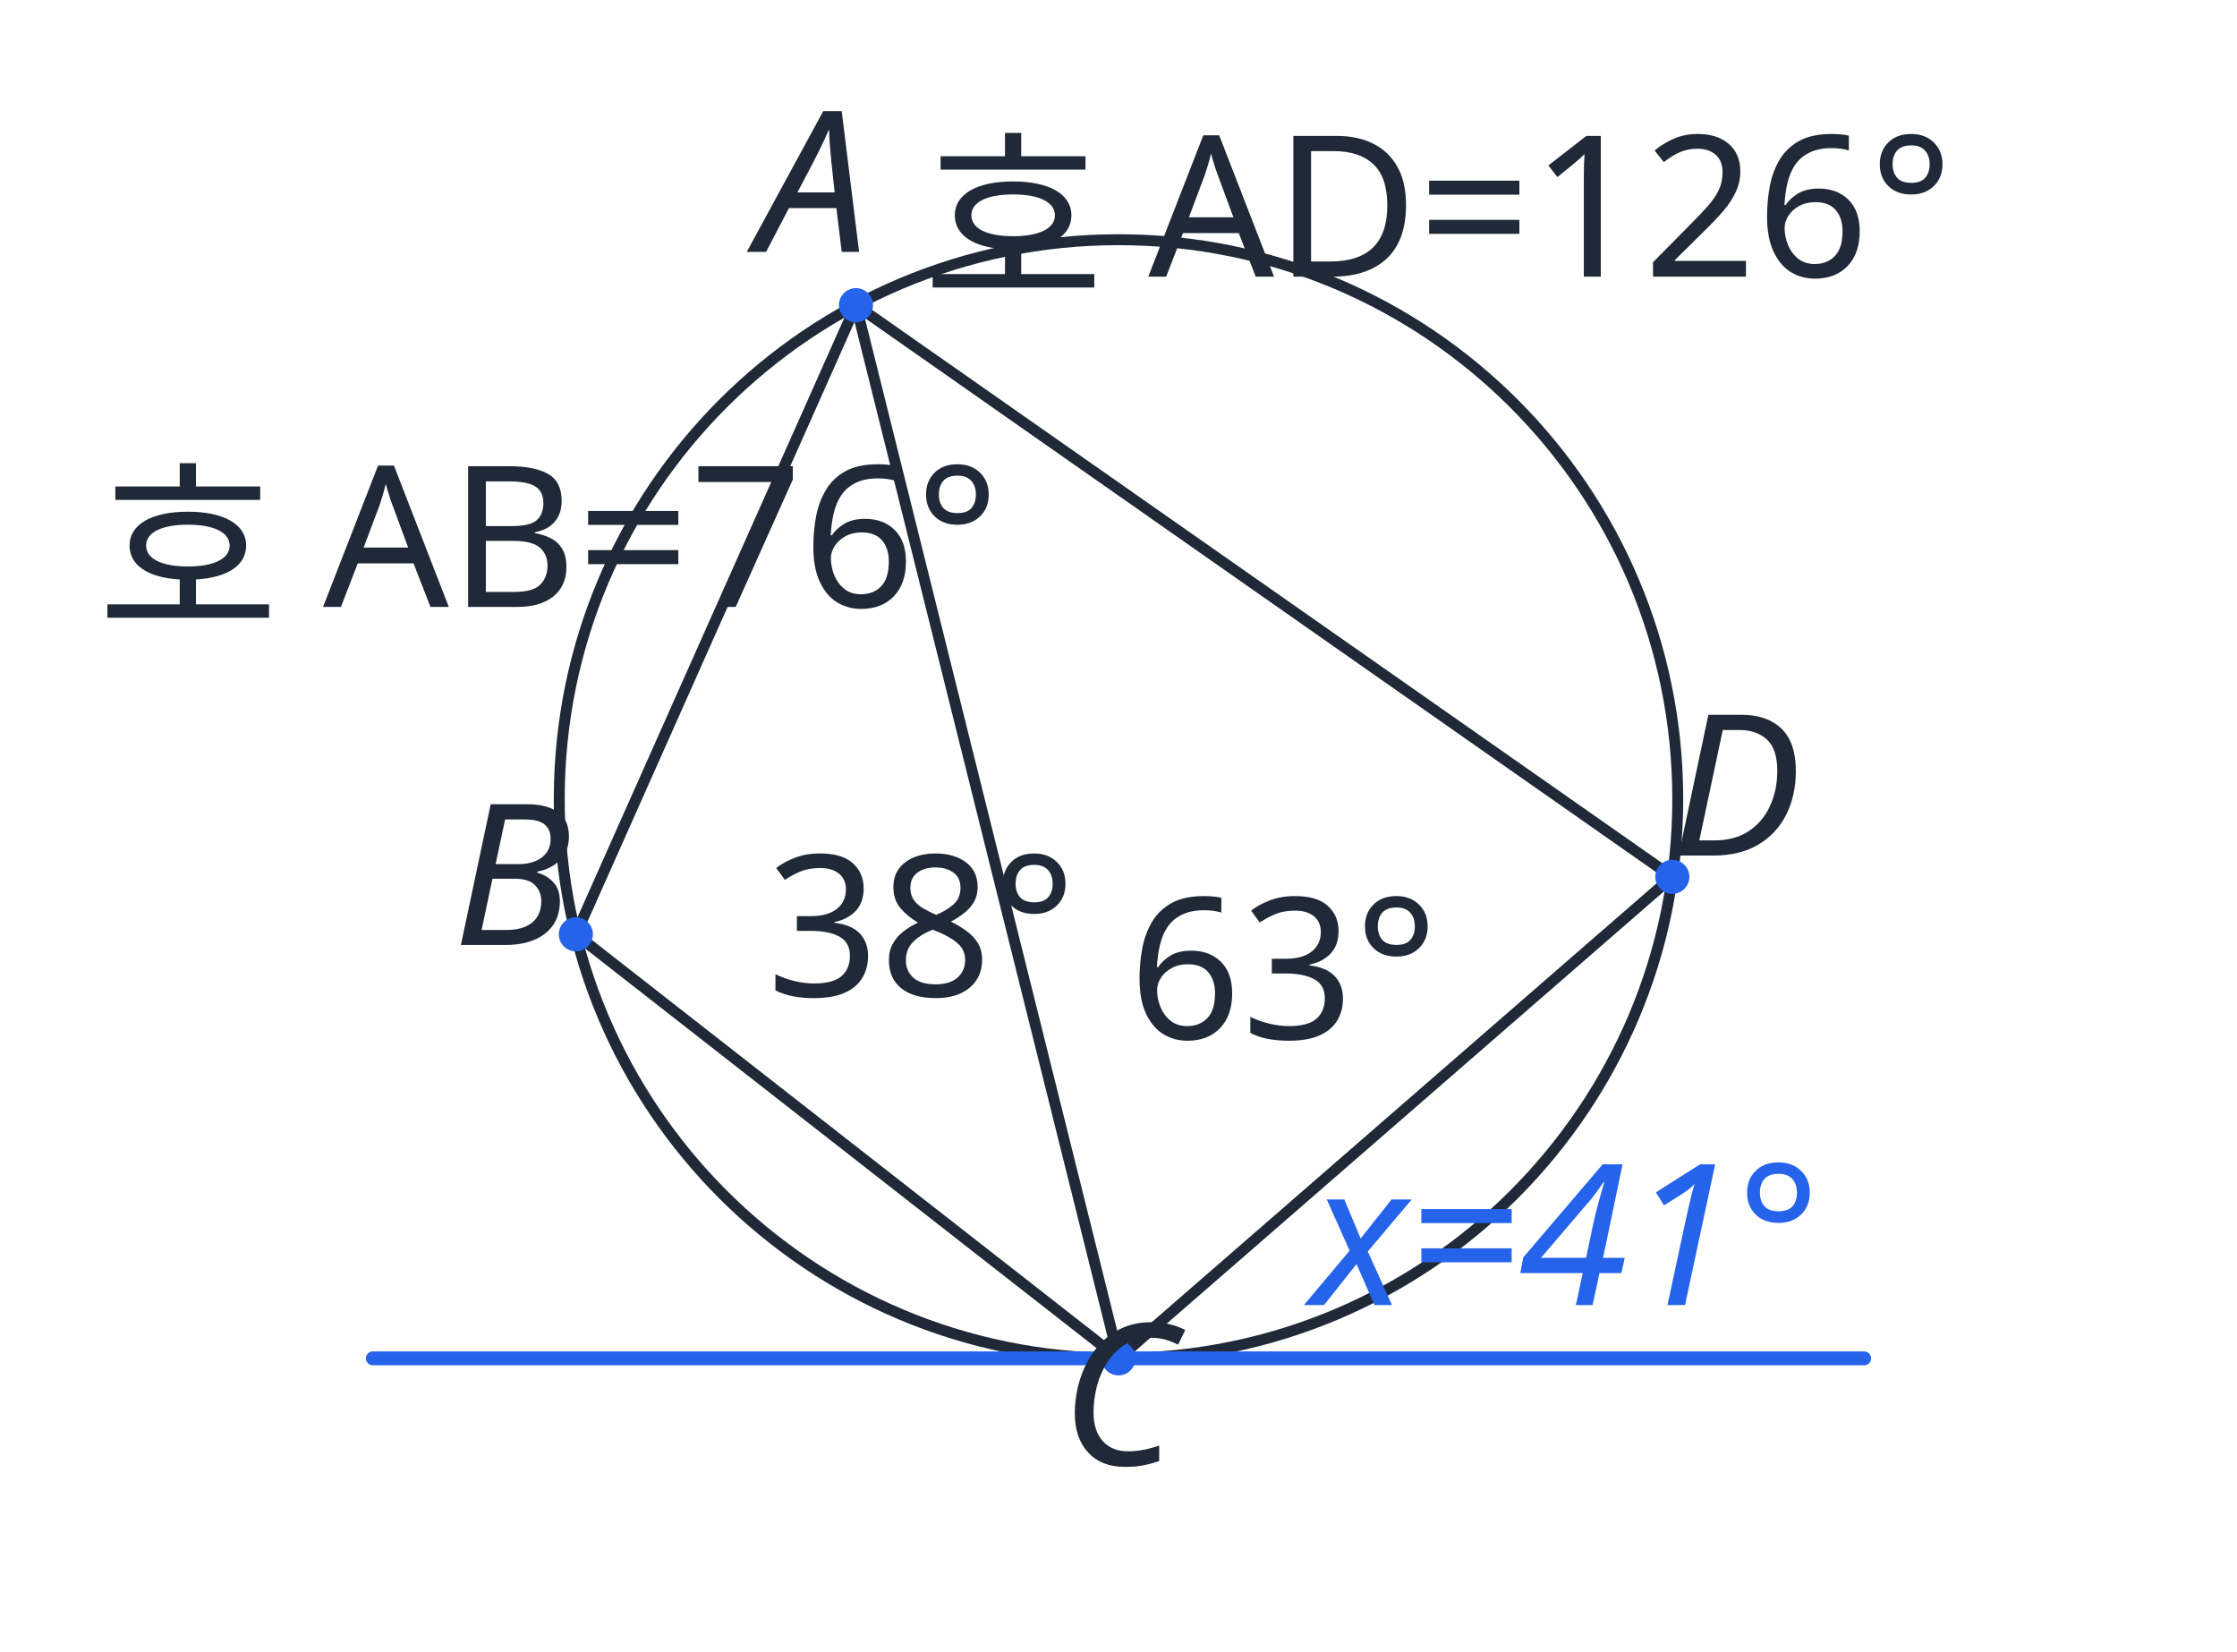
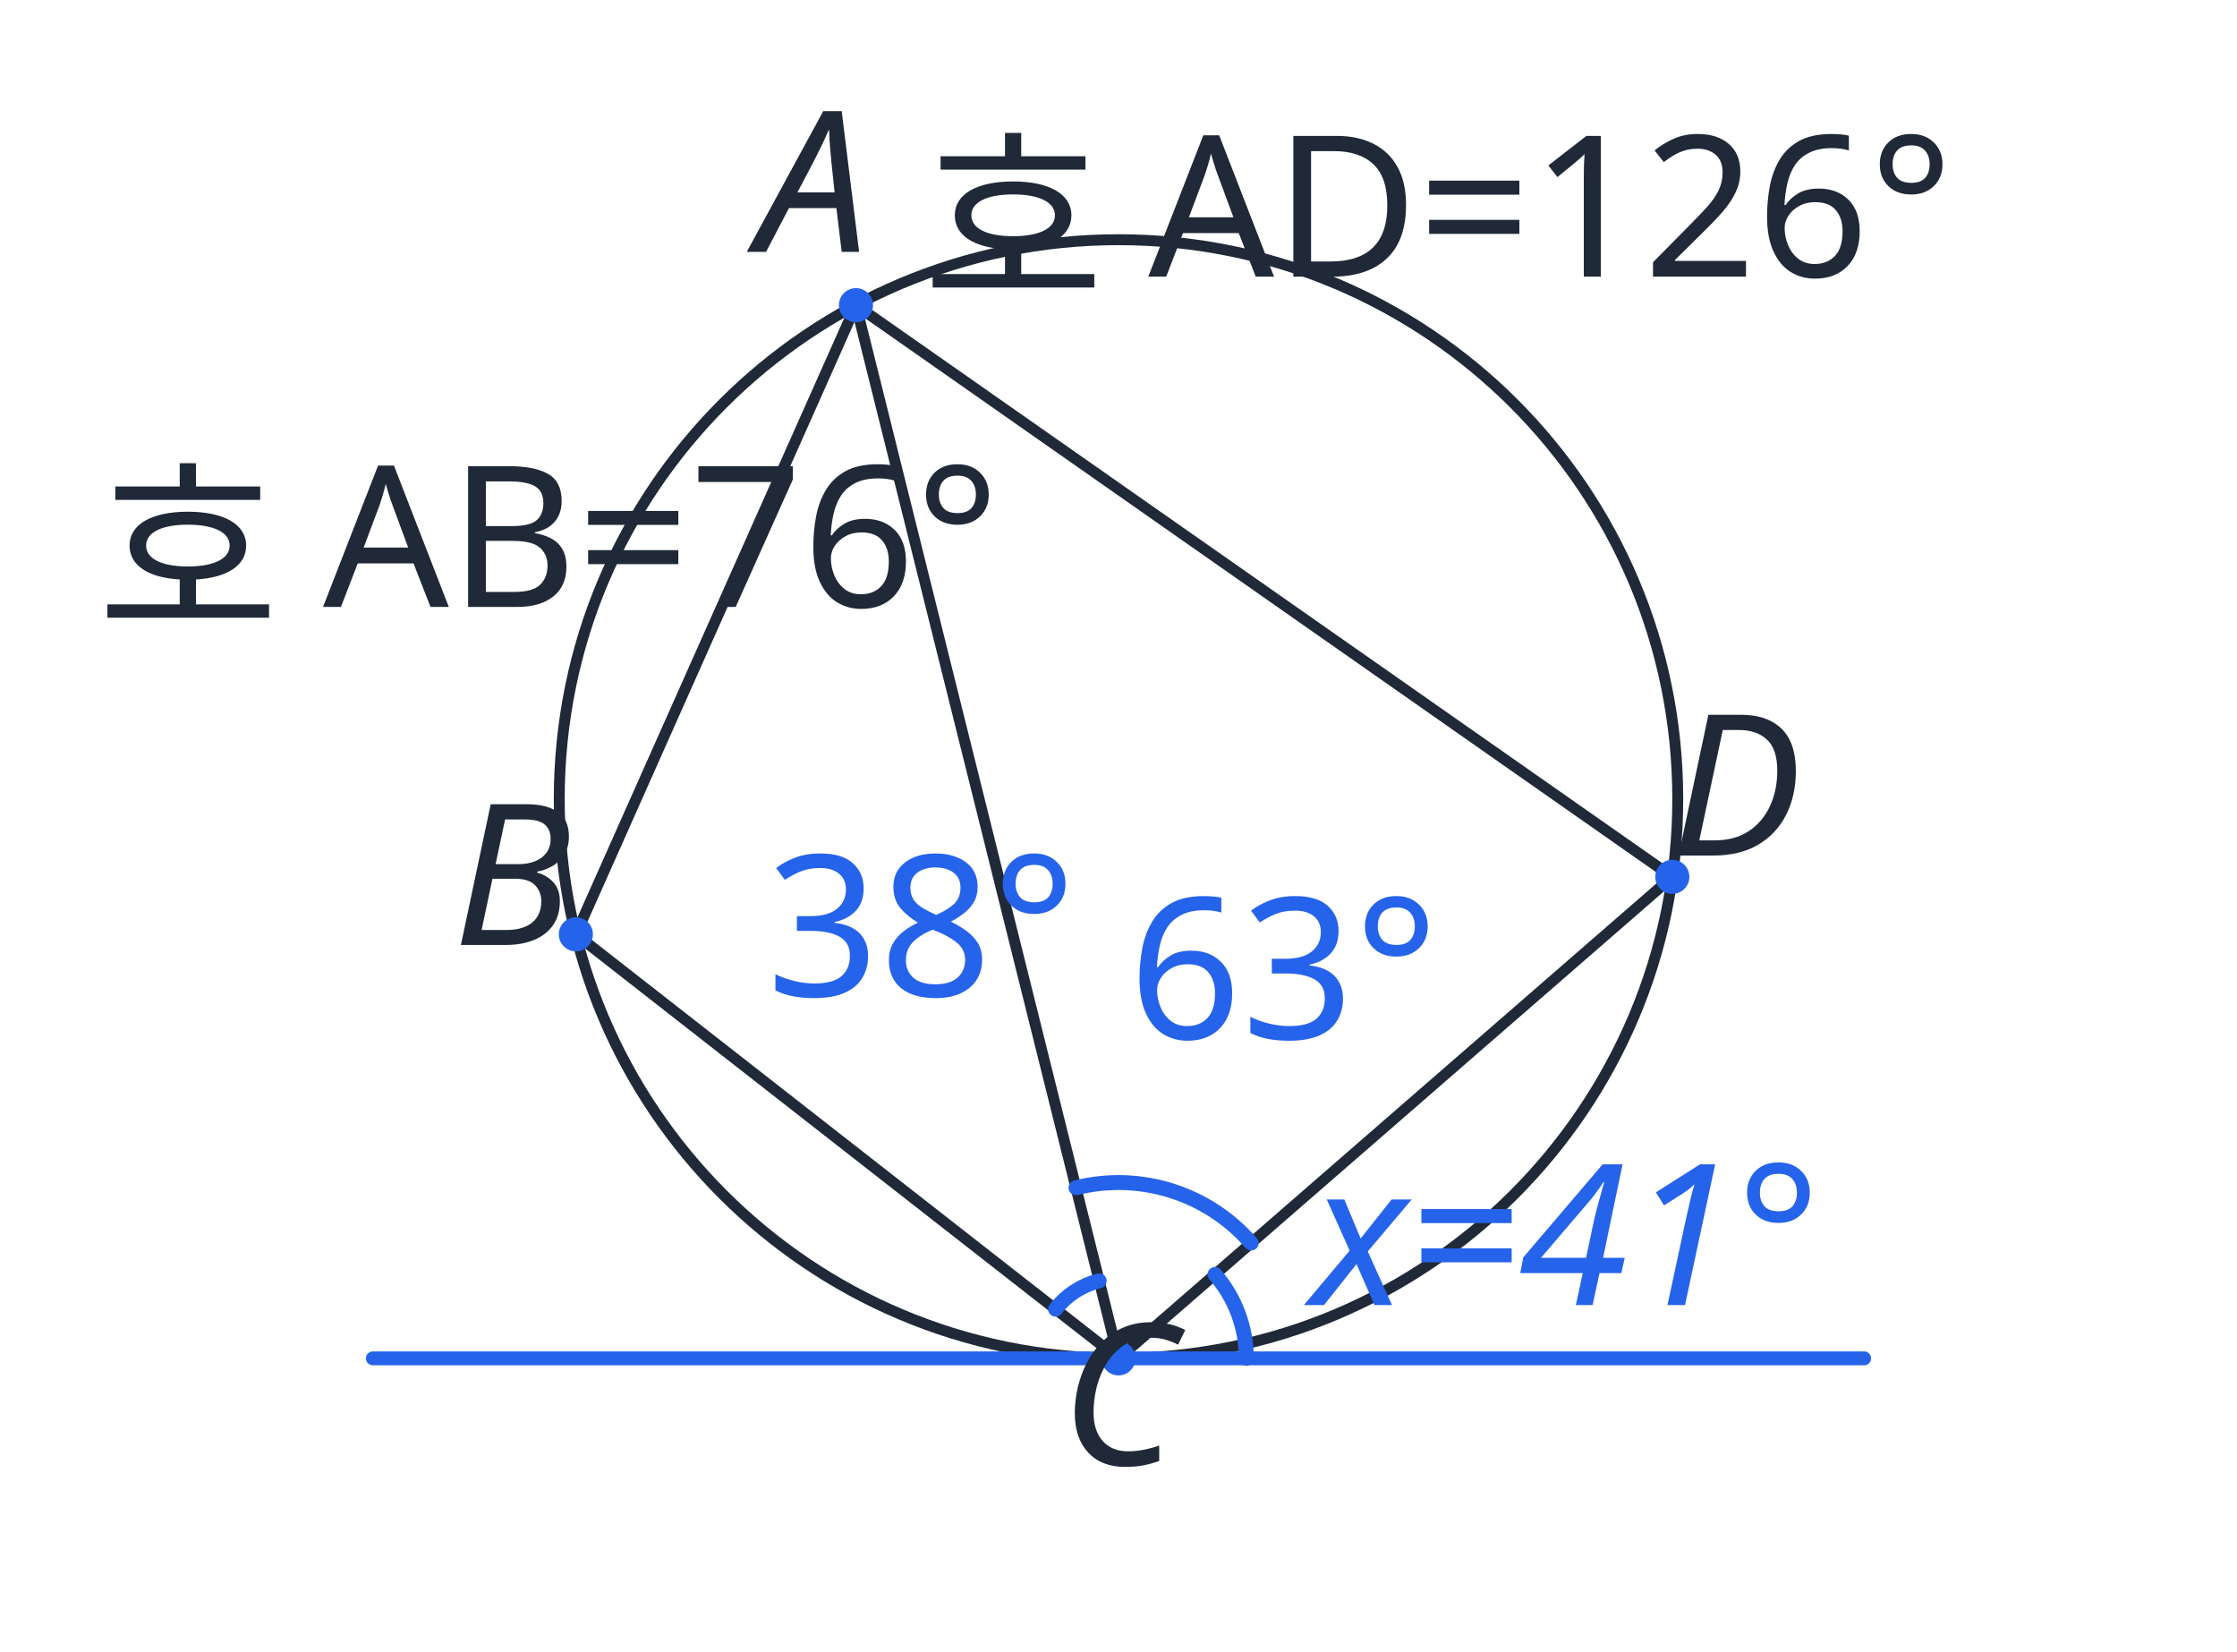
<svg xmlns="http://www.w3.org/2000/svg" viewBox="0 0 420 310" role="img" aria-label="원주각으로 호를 구해 접선과 현의 각 x를 구하는 그림" data-publication-style-version="AP_M3_PUBLICATION_2026_10_04" style="color:#1f2937">
  <style>.g{fill:none;stroke:currentColor;stroke-width:2.05;stroke-linecap:round;stroke-linejoin:round}.aux{fill:none;stroke:currentColor;stroke-width:1.35;stroke-dasharray:5 5}.hi{fill:none;stroke:currentColor;stroke-width:2.6}.dot{fill:currentColor}.txt{font:16px sans-serif;fill:currentColor}.small{font:14px sans-serif;fill:currentColor}.shade{fill:currentColor;fill-opacity:.08;stroke:none}</style>
  <circle class="g" cx="210.00" cy="150.00" r="105.00" />
  <polyline class="g" points="160.71,57.29 108.12,175.40 210.00,255.00 313.98,164.61 160.71,57.29" />
  <line class="g" x1="160.71" y1="57.29" x2="210.00" y2="255.00" />
  <line class="hi" x1="70.00" y1="255.00" x2="350.00" y2="255.00" />
-   <circle class="dot" cx="160.71" cy="57.29" r="3.2" />
-   <circle class="dot" cx="108.12" cy="175.40" r="3.2" />
-   <circle class="dot" cx="210.00" cy="255.00" r="3.2" />
-   <circle class="dot" cx="313.98" cy="164.61" r="3.2" />
+   <circle class="dot" cx="160.71" cy="57.29" r="3.2" id="pt-A" />
+   <circle class="dot" cx="108.12" cy="175.40" r="3.2" id="pt-B" />
+   <circle class="dot" cx="210.00" cy="255.00" r="3.2" id="pt-C" />
+   <circle class="dot" cx="313.98" cy="164.61" r="3.2" id="pt-D" />
+   <path id="angle-arc-owner-q6-1" class="ap-pub-angle-arc" data-owner-decoration="angle-arc" data-owner-vertex="pt-C" data-owner-vertex-coordinates="210,255" data-owner-rays="ray-1-1 ray-1-2" data-owner-ray-coordinates="210,255&gt;108.12,175.4;210,255&gt;160.71,57.29" data-angle-degrees="38" data-fact-role="DERIVED_INTERMEDIATE" d="M 198.18 245.765 A 15 15 0 0 1 206.371 240.446" fill="none" stroke="#2563eb" stroke-width="2.8" stroke-linecap="round" stroke-linejoin="round" />
+   <path id="angle-arc-owner-q6-2" class="ap-pub-angle-arc" data-owner-decoration="angle-arc" data-owner-vertex="pt-C" data-owner-vertex-coordinates="210,255" data-owner-rays="ray-2-1 ray-2-2" data-owner-ray-coordinates="210,255&gt;160.71,57.29;210,255&gt;313.98,164.61" data-angle-degrees="63" data-fact-role="DERIVED_INTERMEDIATE" d="M 202.017 222.98 A 33 33 0 0 1 234.905 233.35" fill="none" stroke="#2563eb" stroke-width="2.8" stroke-linecap="round" stroke-linejoin="round" />
+   <path id="angle-arc-owner-q6-3" class="ap-pub-angle-arc" data-owner-decoration="angle-arc" data-owner-vertex="pt-C" data-owner-vertex-coordinates="210,255" data-owner-rays="ray-3-1 ray-3-2" data-owner-ray-coordinates="210,255&gt;313.98,164.61;210,255&gt;350,255" data-angle-degrees="41" data-fact-role="CONCLUSION" d="M 228.113 239.255 A 24 24 0 0 1 234 255" fill="none" stroke="#2563eb" stroke-width="2.8" stroke-linecap="round" stroke-linejoin="round" />
  <text class="txt ap-pub-label ap-pub-math ap-pub-variable" x="152.71" y="47.29" text-anchor="middle" data-publication-font-role="MATH_VARIABLE" data-publication-tone="neutral">A</text>
  <text class="txt ap-pub-label ap-pub-math ap-pub-variable" x="96.12" y="177.40" text-anchor="middle" data-publication-font-role="MATH_VARIABLE" data-publication-tone="neutral">B</text>
  <text class="txt ap-pub-label ap-pub-math ap-pub-variable" x="210.00" y="275.00" text-anchor="middle" data-publication-font-role="MATH_VARIABLE" data-publication-tone="neutral">C</text>
  <text class="txt ap-pub-label ap-pub-math ap-pub-variable" x="325.98" y="160.61" text-anchor="middle" data-publication-font-role="MATH_VARIABLE" data-publication-tone="neutral">D</text>
-   <text class="small ap-pub-label ap-pub-math ap-pub-numeric" x="173.00" y="187.00" text-anchor="middle" data-publication-font-role="MATH_VALUE" data-publication-tone="neutral">38°</text>
-   <text class="small ap-pub-label ap-pub-math ap-pub-numeric" x="241" y="195" text-anchor="middle" data-publication-font-role="MATH_VALUE" data-publication-tone="neutral" data-layout-normalized="mobile-label-clearance">63°</text>
-   <text class="small ap-pub-label ap-pub-math ap-pub-variable" x="294" y="245" text-anchor="middle" data-publication-font-role="MATH_VARIABLE" data-publication-tone="blue" data-layout-normalized="mobile-label-clearance">x=41°</text>
+   <text class="small ap-pub-label ap-pub-math ap-pub-numeric" x="173.00" y="187.00" text-anchor="middle" data-publication-font-role="MATH_VALUE" data-publication-tone="blue" id="angle-label-q6-1" data-label-kind="angle" data-owner-vertex="pt-C" data-owner-vertex-coordinates="210,255" data-owner-rays="ray-1-1 ray-1-2" data-owner-ray-coordinates="210,255&gt;108.12,175.4;210,255&gt;160.71,57.29" data-fact-role="DERIVED_INTERMEDIATE" data-encoding-role="DERIVED_STYLE" data-layout-normalized="angle-owner-arc">38°</text>
+   <text class="small ap-pub-label ap-pub-math ap-pub-numeric" x="241" y="195" text-anchor="middle" data-publication-font-role="MATH_VALUE" data-publication-tone="blue" data-layout-normalized="mobile-label-clearance" id="angle-label-q6-2" data-label-kind="angle" data-owner-vertex="pt-C" data-owner-vertex-coordinates="210,255" data-owner-rays="ray-2-1 ray-2-2" data-owner-ray-coordinates="210,255&gt;160.71,57.29;210,255&gt;313.98,164.61" data-fact-role="DERIVED_INTERMEDIATE" data-encoding-role="DERIVED_STYLE">63°</text>
+   <text class="small ap-pub-label ap-pub-math ap-pub-variable" x="294" y="245" text-anchor="middle" data-publication-font-role="MATH_VARIABLE" data-publication-tone="blue" data-layout-normalized="mobile-label-clearance" id="angle-label-q6-3" data-label-kind="angle" data-owner-vertex="pt-C" data-owner-vertex-coordinates="210,255" data-owner-rays="ray-3-1 ray-3-2" data-owner-ray-coordinates="210,255&gt;313.98,164.61;210,255&gt;350,255" data-fact-role="CONCLUSION" data-encoding-role="DERIVED_STYLE">x=41°</text>
  <text class="small ap-pub-label ap-pub-text" x="270" y="55" text-anchor="middle" data-publication-font-role="TEXT" data-publication-tone="neutral" data-layout-normalized="mobile-label-clearance">호 AD=126°</text>
  <text class="small ap-pub-label ap-pub-text" x="103.00" y="117.00" text-anchor="middle" data-publication-font-role="TEXT" data-publication-tone="neutral">호 AB=76°</text>
  <style id="apmath-publication-style">
:root{color:#1f2937}
text.ap-pub-label{font-size:37px!important;font-weight:500!important;fill:#1f2937!important;stroke:none!important;font-kerning:normal}
text.ap-pub-text{font-family:"Noto Sans KR", "Pretendard", "Apple SD Gothic Neo", "Malgun Gothic", Arial, sans-serif!important;font-style:normal!important}
text.ap-pub-math{font-family:"STIX Two Math", "Cambria Math", "Times New Roman", serif!important;font-style:normal!important}
text.ap-pub-variable{font-style:italic!important}
text.ap-pub-strong{font-weight:650!important}
text.ap-pub-title{font-size:44px!important;font-weight:700!important;fill:#1f2937!important}
text.ap-pub-label[data-publication-tone="teal"]{fill:#0f766e!important}
text.ap-pub-label[data-publication-tone="blue"]{fill:#2563eb!important}
text.ap-pub-label[data-publication-tone="warm"]{fill:#d97706!important}
.g,.main{stroke:#1f2937!important;stroke-width:2.05px!important}
.aux,.guide{stroke:#94a3b8!important;stroke-width:1.35px!important;stroke-dasharray:5 4}
.hi,.accent{stroke:#2563eb!important;stroke-width:2.6px!important}
.dot{fill:#2563eb!important}
line,path,polyline,polygon,circle,ellipse{stroke-linecap:round;stroke-linejoin:round}
@media print{text.ap-pub-label{font-size:17px!important}text.ap-pub-title{font-size:21px!important}}
</style>
</svg>
